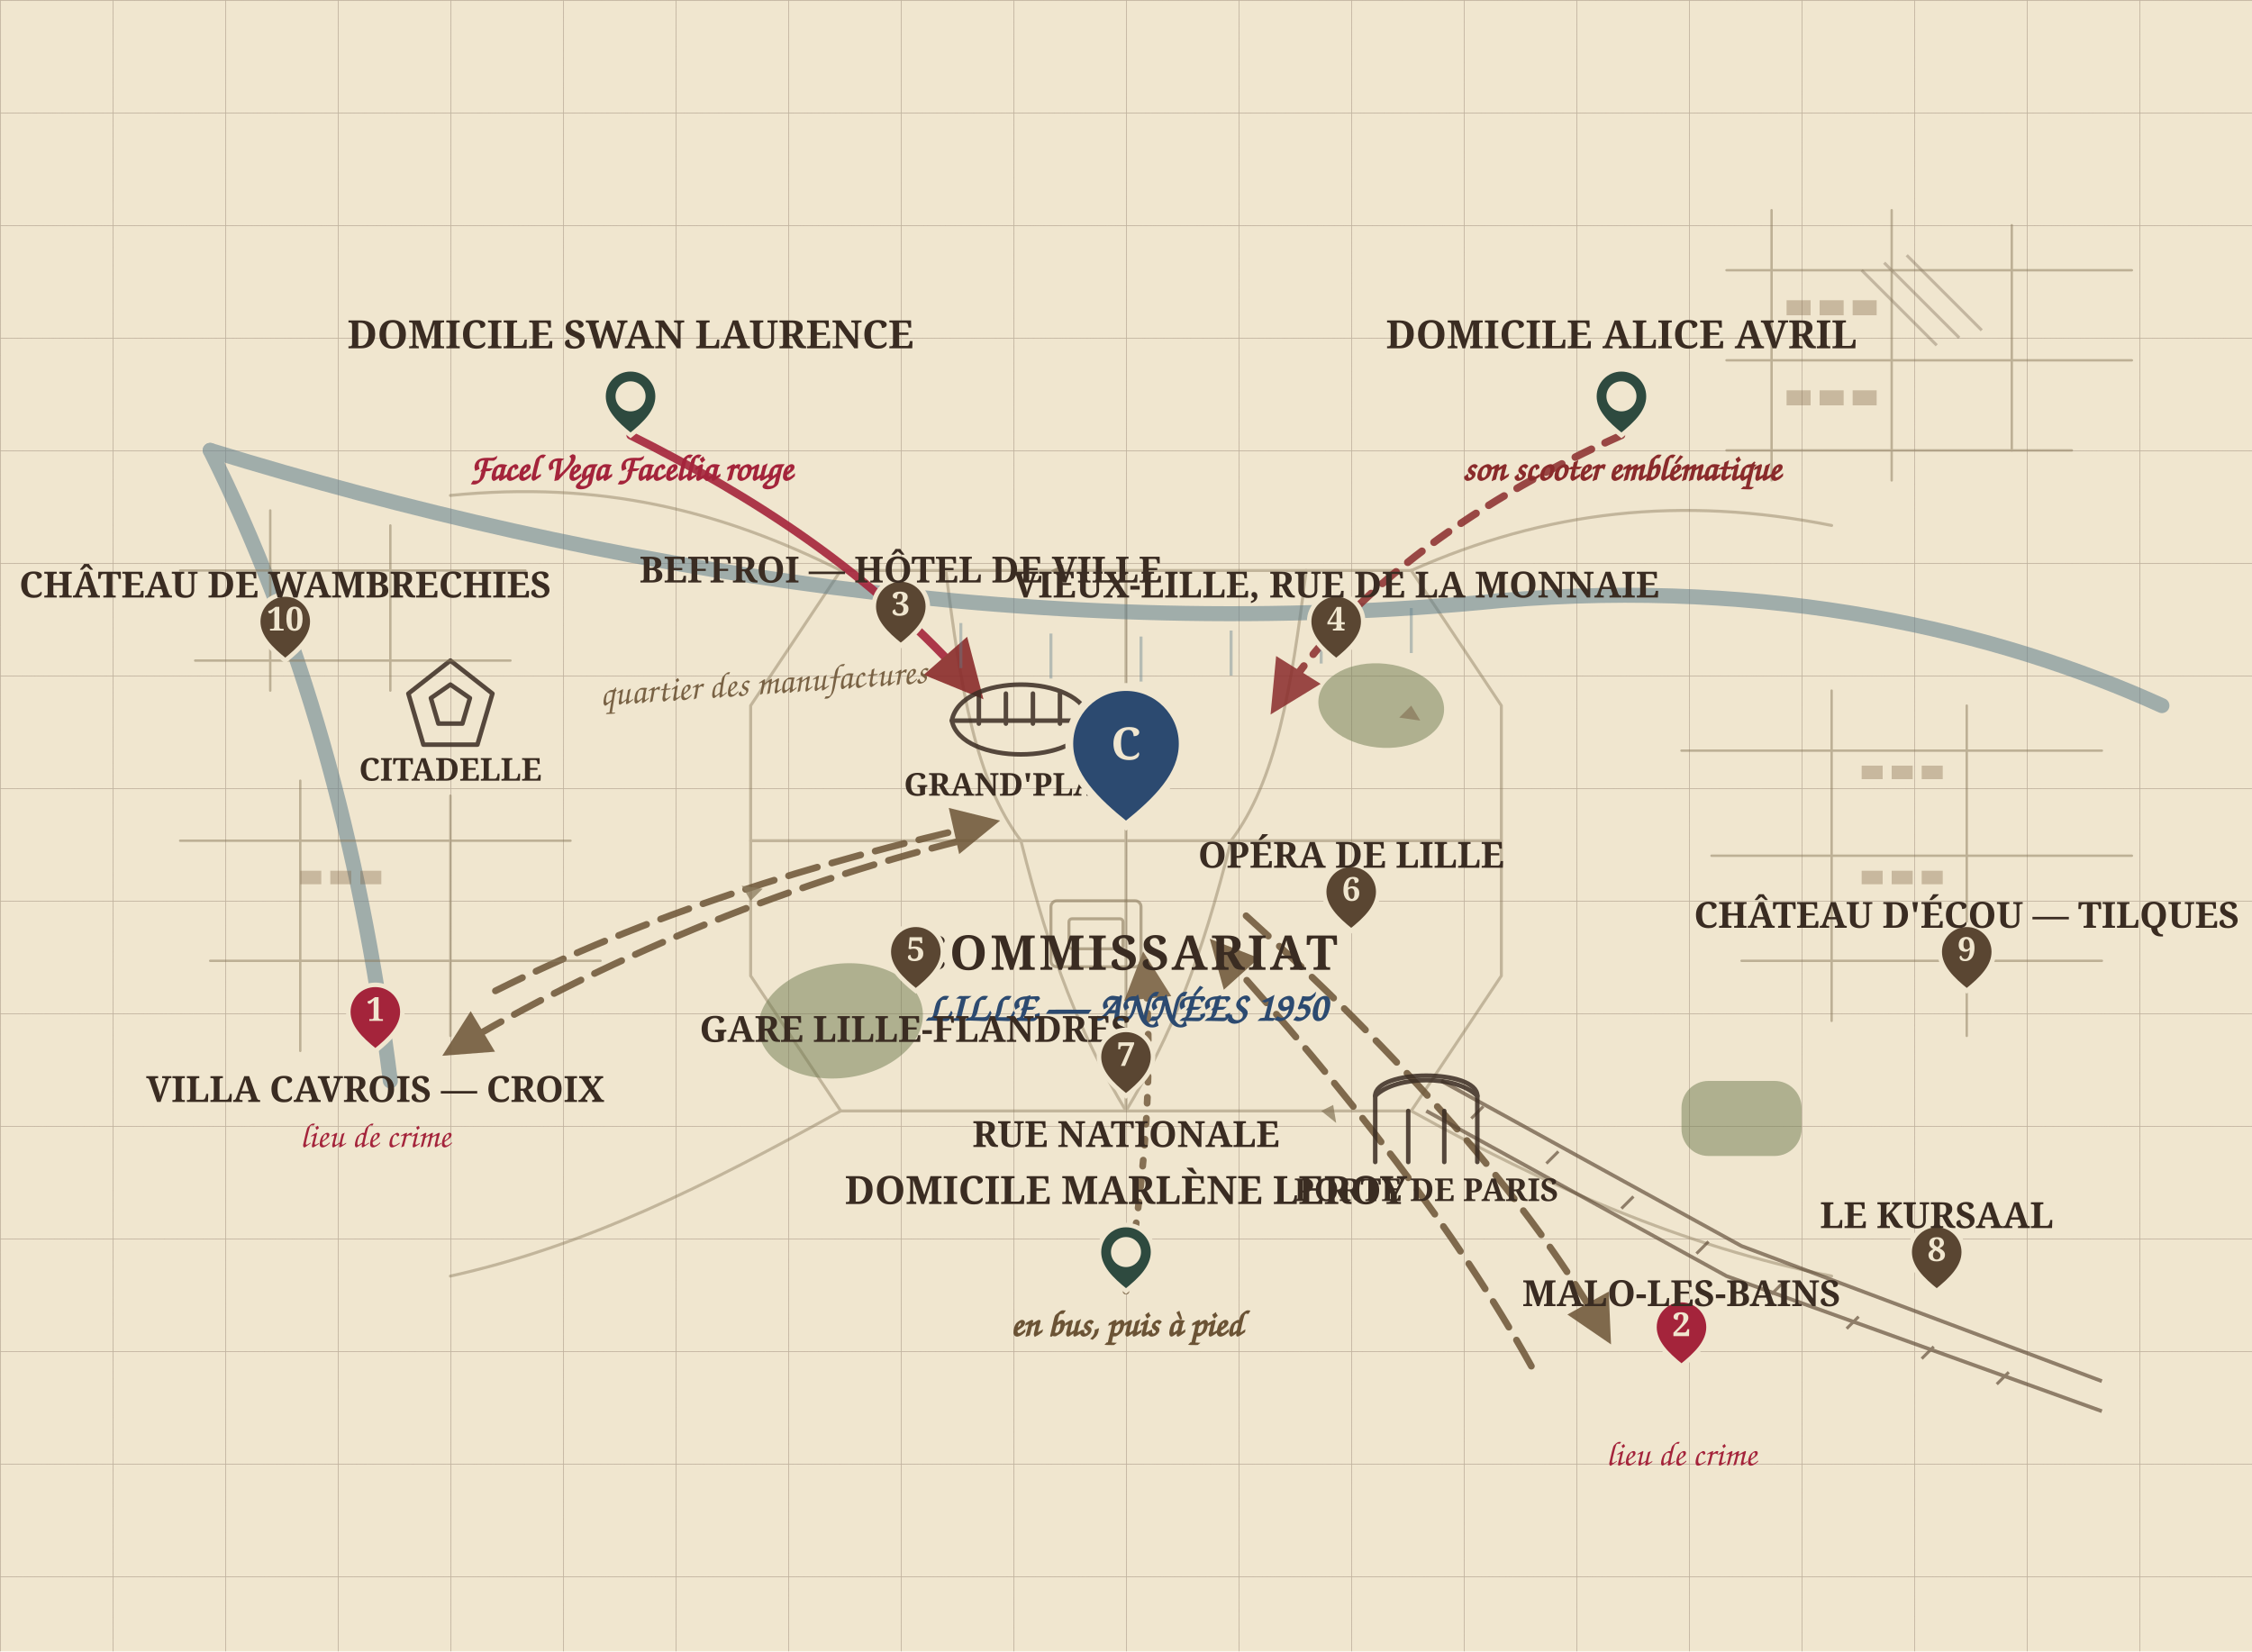
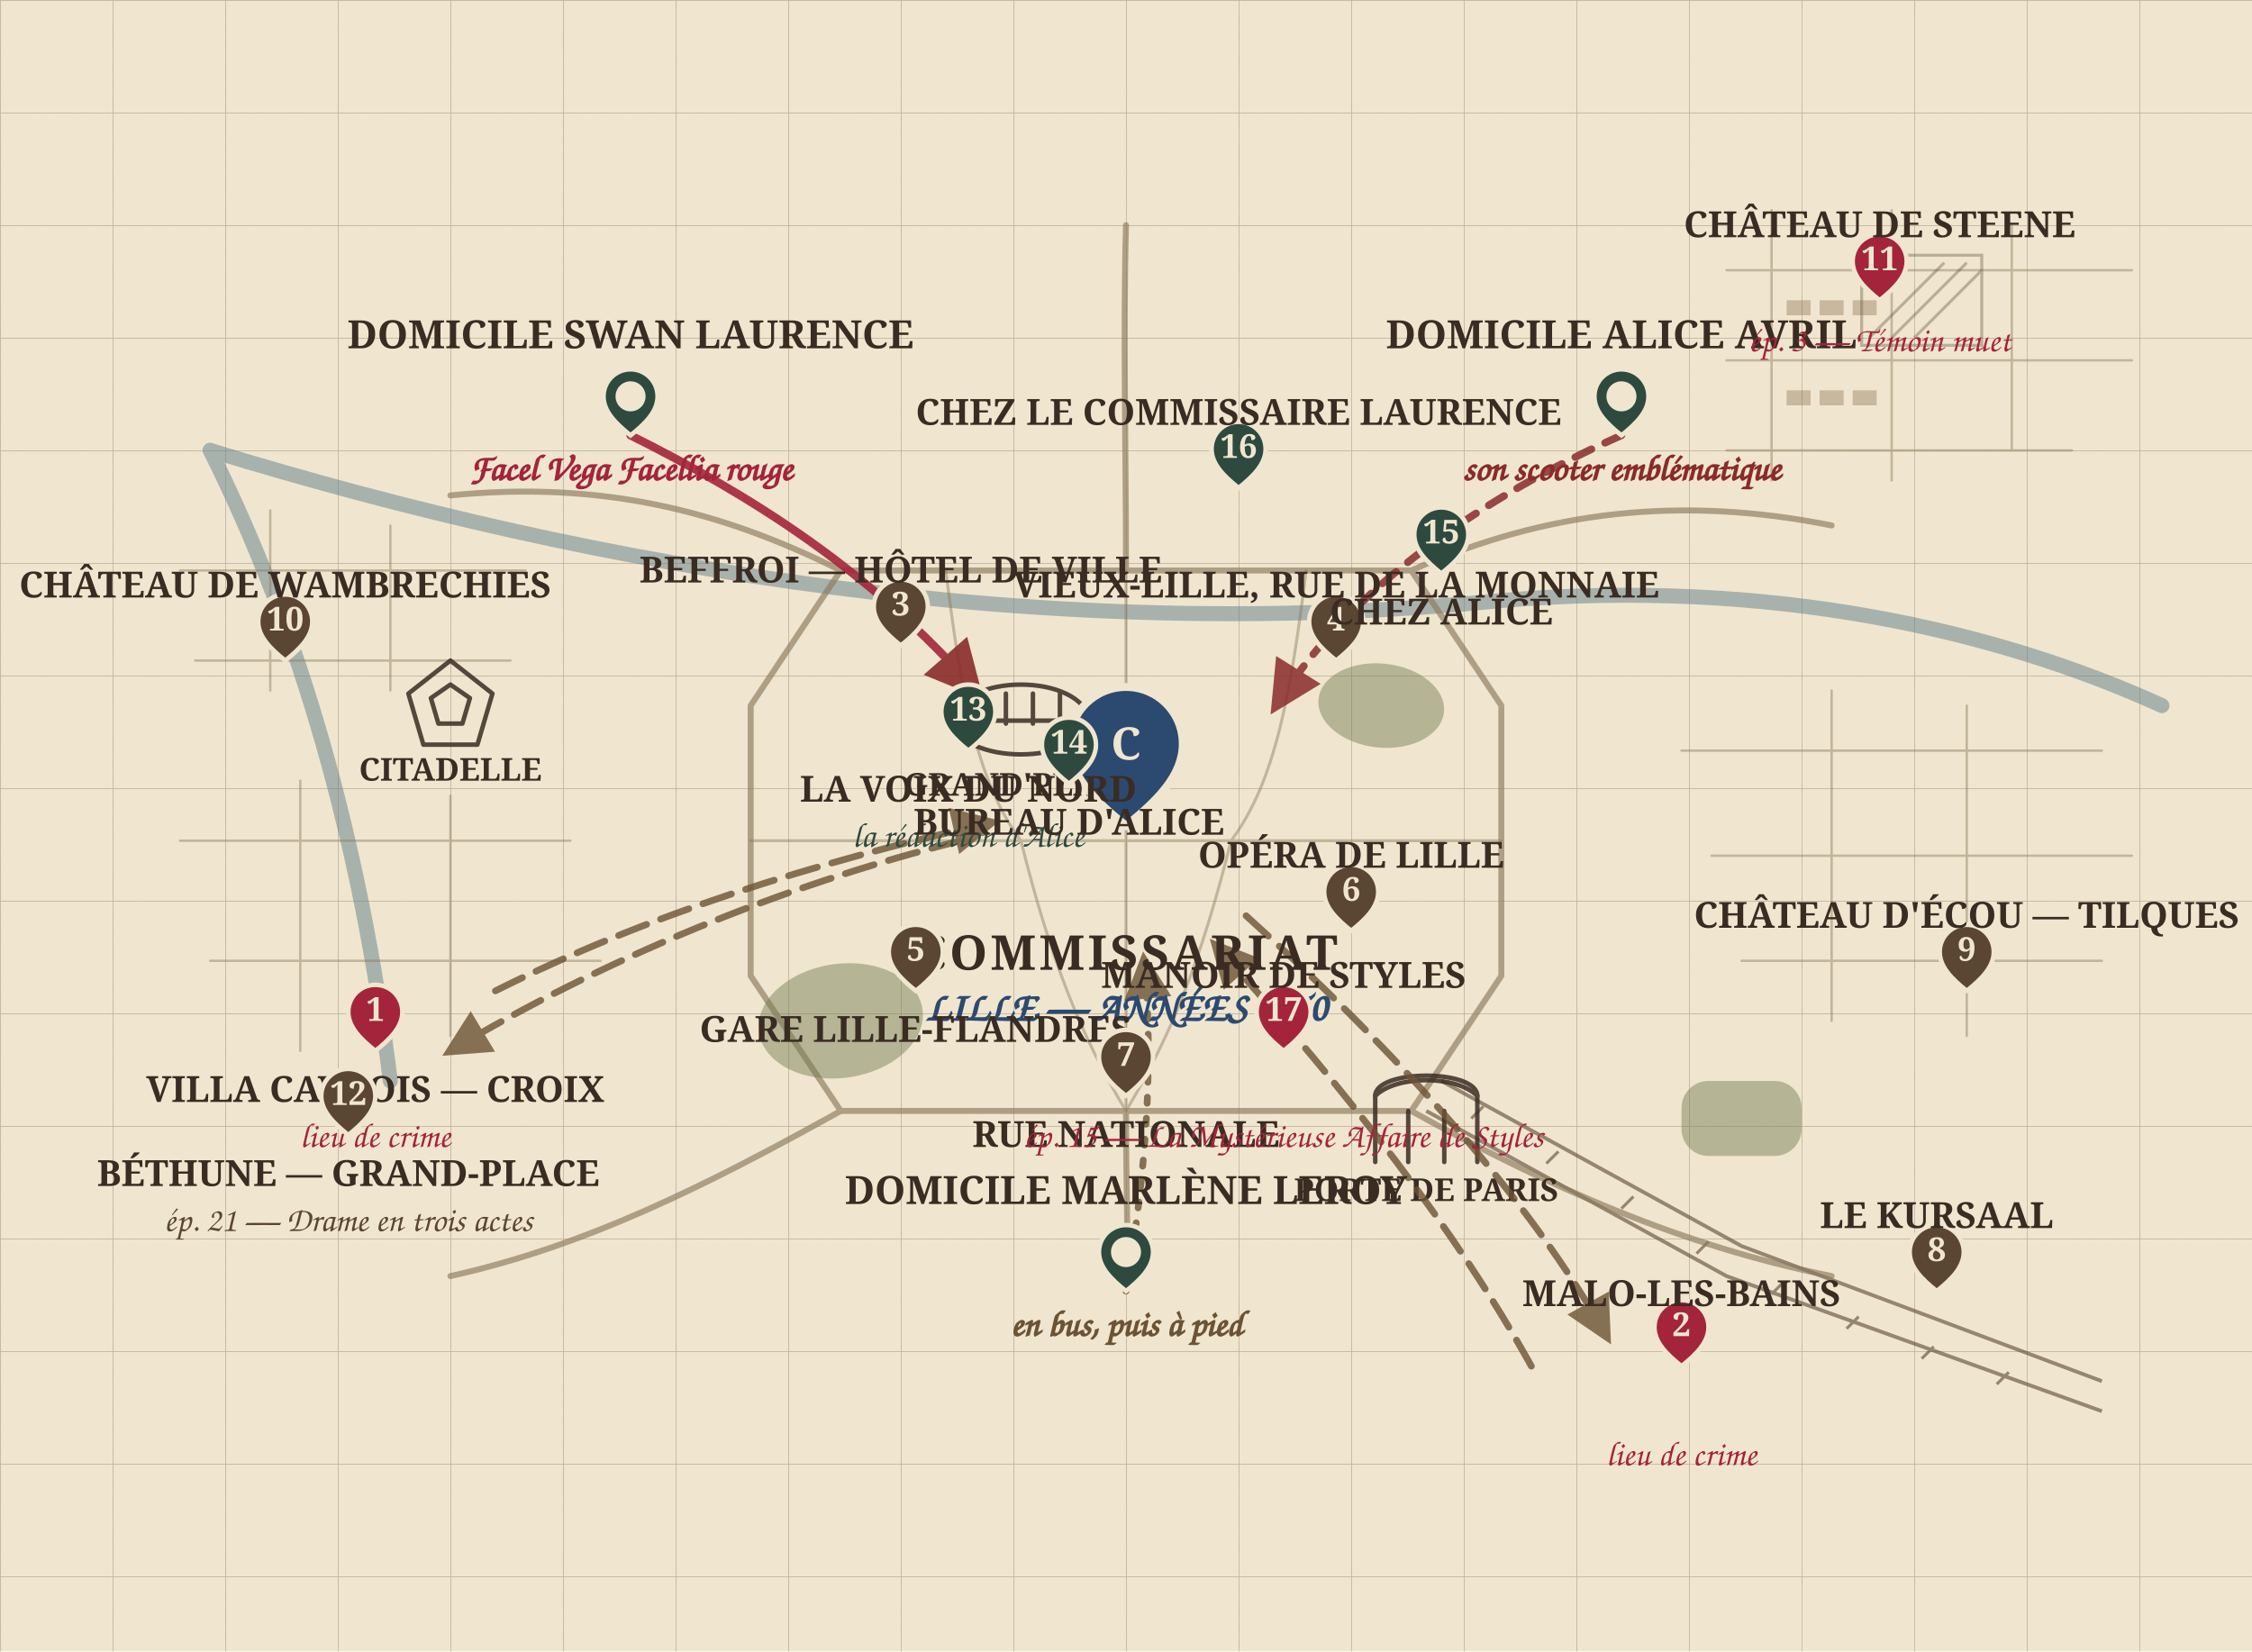
<svg xmlns="http://www.w3.org/2000/svg" viewBox="0 0 1500 1100" width="1500" height="1100">
  <defs>
    <filter id="paper" x="0" y="0" width="100%" height="100%">
      <feTurbulence type="fractalNoise" baseFrequency="0.9" numOctaves="2" result="noise" />
      <feColorMatrix in="noise" type="matrix" values="0 0 0 0 0.55  0 0 0 0 0.45  0 0 0 0 0.32  0 0 0 0.35 0" />
      <feComposite in2="SourceGraphic" operator="in" result="top" />
      <feMerge>
        <feMergeNode in="SourceGraphic" />
        <feMergeNode in="top" />
      </feMerge>
    </filter>
    <pattern id="grid" width="75" height="75" patternUnits="userSpaceOnUse">
      <path d="M 75 0 L 0 0 0 75" fill="none" stroke="#5a4632" stroke-width="1" opacity="0.35" />
    </pattern>
    <g id="pin">
      <path d="M 0 0 C -10 -8, -18 -16, -18 -26 A 18 18 0 1 1 18 -26 C 18 -16, 10 -8, 0 0 Z" />
    </g>
    <marker id="arrow-red" viewBox="0 0 10 10" refX="8" refY="5" markerWidth="7" markerHeight="7" orient="auto-start-reverse">
      <path d="M 0 0 L 10 5 L 0 10 z" fill="#8a2b2b" />
    </marker>
    <marker id="arrow-sepia" viewBox="0 0 10 10" refX="8" refY="5" markerWidth="7" markerHeight="7" orient="auto-start-reverse">
      <path d="M 0 0 L 10 5 L 0 10 z" fill="#6b5335" />
    </marker>
  </defs>
  <rect width="1500" height="1100" fill="#f0e6cf" />
  <rect width="1500" height="1100" fill="url(#grid)" filter="url(#paper)" />
-   <g stroke="#8a7a5c" stroke-width="2" fill="none" opacity="0.45" stroke-linecap="round">
+   <g stroke="#5f7d8c" stroke-width="10" fill="none" opacity="0.5" stroke-linecap="round">
+     <path d="M 140 300 C 400 380, 700 430, 1000 400 C 1180 385, 1330 420, 1440 470" />
+     <path d="M 140 300 C 200 420, 240 560, 260 720" />
+   </g>
+   <g stroke="#5a4632" stroke-width="2.5" fill="none" opacity="0.6">
+     <path d="M 950 740 L 1150 850 L 1400 940" />
+     <path d="M 960 720 L 1160 830 L 1400 920" />
+     <path d="M 980 745 L 988 737 M 1030 775 L 1038 767 M 1080 805 L 1088 797 M 1130 835 L 1138 827 M 1180 862 L 1188 854 M 1230 885 L 1238 877 M 1280 905 L 1288 897 M 1330 922 L 1338 914" stroke-width="2" />
+   </g>
+   <g stroke="#8a7a5c" stroke-width="4" fill="none" opacity="0.65" stroke-linecap="round" stroke-linejoin="round">
    <path d="M 560 380 L 940 380" />
    <path d="M 940 380 L 1000 470 L 1000 650 L 940 740" />
    <path d="M 940 740 L 560 740" />
    <path d="M 560 740 L 500 650 L 500 470 L 560 380" />
+     <path d="M 560 380 C 480 340, 400 320, 300 330" />
+     <path d="M 940 380 C 1030 340, 1120 330, 1220 350" />
+     <path d="M 560 740 C 470 790, 390 830, 300 850" />
+     <path d="M 940 740 C 1030 790, 1120 830, 1220 850" />
+     <path d="M 750 380 C 750 300, 748 220, 750 150" />
+     <path d="M 750 740 C 750 800, 752 830, 750 860" />
+   </g>
+   <g stroke="#8a7a5c" stroke-width="2" fill="none" opacity="0.45" stroke-linecap="round">
    <path d="M 750 380 L 750 740" />
    <path d="M 500 560 L 1000 560" />
    <path d="M 630 380 C 640 460, 650 520, 680 560" />
    <path d="M 870 380 C 860 460, 850 520, 820 560" />
    <path d="M 680 560 C 700 640, 720 690, 750 740" />
    <path d="M 820 560 C 800 640, 780 690, 750 740" />
-     <path d="M 560 380 C 480 340, 400 320, 300 330" />
-     <path d="M 940 380 C 1030 340, 1120 330, 1220 350" />
-     <path d="M 560 740 C 470 790, 390 830, 300 850" />
-     <path d="M 940 740 C 1030 790, 1120 830, 1220 850" />
-   </g>
-   <g stroke="#5f7d8c" stroke-width="10" fill="none" opacity="0.55" stroke-linecap="round">
-     <path d="M 140 300 C 400 380, 700 430, 1000 400 C 1180 385, 1330 420, 1440 470" />
-     <path d="M 140 300 C 200 420, 240 560, 260 720" />
-   </g>
-   <g stroke="#a4243b" stroke-width="5.5" fill="none" opacity="0.9" stroke-linecap="round">
-     <path d="M 420 290 C 500 330, 580 380, 650 460" marker-end="url(#arrow-red)" />
-   </g>
-   <g stroke="#8a2b2b" stroke-width="5" fill="none" opacity="0.85" stroke-dasharray="12 10" stroke-linecap="round">
-     <path d="M 1080 290 C 990 330, 900 390, 850 470" marker-end="url(#arrow-red)" />
-   </g>
-   <g stroke="#6b5335" stroke-width="4.5" fill="none" opacity="0.8" stroke-dasharray="4 10" stroke-linecap="round">
-     <path d="M 750 860 C 760 800, 770 720, 762 640" marker-end="url(#arrow-sepia)" />
-   </g>
-   <g stroke="#6b5335" stroke-width="4.5" fill="none" opacity="0.85" stroke-dasharray="20 10" stroke-linecap="round">
-     <path d="M 640 560 C 520 590, 400 640, 300 700" marker-end="url(#arrow-sepia)" />
-     <path d="M 330 660 C 430 610, 540 575, 660 548" marker-end="url(#arrow-sepia)" />
-     <path d="M 830 610 C 930 700, 1020 800, 1070 890" marker-end="url(#arrow-sepia)" />
-     <path d="M 1020 910 C 970 820, 900 730, 810 630" marker-end="url(#arrow-sepia)" />
-   </g>
-   <g fill="#6d7a4f" opacity="0.5">
-     <ellipse cx="560" cy="680" rx="55" ry="38" transform="rotate(-8 560 680)" />
-     <ellipse cx="920" cy="470" rx="42" ry="28" transform="rotate(6 920 470)" />
-     <rect x="1120" y="720" width="80" height="50" rx="18" />
-   </g>
-   <g stroke="#5a4632" stroke-width="2.5" fill="none" opacity="0.65">
-     <path d="M 950 740 L 1150 850 L 1400 940" />
-     <path d="M 960 720 L 1160 830 L 1400 920" />
-     <g stroke-width="2">
-       <path d="M 980 745 L 988 737 M 1030 775 L 1038 767 M 1080 805 L 1088 797 M 1130 835 L 1138 827 M 1180 862 L 1188 854 M 1230 885 L 1238 877 M 1280 905 L 1288 897 M 1330 922 L 1338 914" />
-     </g>
-   </g>
-   <g stroke="#5f7d8c" stroke-width="2" opacity="0.4">
-     <path d="M 640 415 L 640 445 M 700 422 L 700 452 M 760 424 L 760 454 M 820 420 L 820 450 M 880 412 L 880 442 M 940 405 L 940 435" />
-   </g>
-   <g fill="#8a7a5c" opacity="0.75">
-     <path d="M 700 380 L 690 372 L 692 384 Z" transform="rotate(180 700 380)" />
-     <path d="M 880 740 L 890 748 L 888 736 Z" />
-     <path d="M 940 470 L 932 478 L 946 480 Z" />
-     <path d="M 500 600 L 508 592 L 494 590 Z" />
-   </g>
-   <g fill="none" stroke="#8a7a5c" stroke-width="2" opacity="0.6">
-     <rect x="700" y="600" width="60" height="44" rx="4" />
-     <rect x="712" y="612" width="36" height="20" rx="2" />
-   </g>
-   <g stroke="#5a4632" stroke-width="2" opacity="0.3">
-     <path d="M 1240 180 L 1290 230 M 1255 175 L 1305 225 M 1270 170 L 1320 220" />
-   </g>
-   <g transform="translate(680,470)" fill="none" stroke="#3a2c22" stroke-width="3" stroke-linecap="round" opacity="0.85">
-     <path d="M -46 10 C -40 -22, 40 -22, 46 10 C 40 40, -40 40, -46 10 Z" />
-     <path d="M -28 12 L -28 -8 M -10 12 L -10 -8 M 8 12 L 8 -8 M 26 12 L 26 -8" />
-     <path d="M -46 10 L 46 10" />
-   </g>
-   <text x="680" y="530" text-anchor="middle" font-family="serif" font-size="21" font-weight="bold" fill="#3a2c22">GRAND'PLACE</text>
-   <g transform="translate(950,750)" fill="none" stroke="#3a2c22" stroke-width="3" stroke-linecap="round" opacity="0.85">
-     <path d="M -34 24 L -34 -20 C -34 -38, 34 -38, 34 -20 L 34 24" />
-     <path d="M -12 24 L -12 -10 M 12 24 L 12 -10" />
-     <path d="M -34 -20 C -20 -34, 20 -34, 34 -20" />
-   </g>
-   <text x="950" y="800" text-anchor="middle" font-family="serif" font-size="21" font-weight="bold" fill="#3a2c22">PORTE DE PARIS</text>
-   <g transform="translate(300,470)" fill="none" stroke="#3a2c22" stroke-width="3" stroke-linejoin="round" opacity="0.85">
-     <path d="M 0 -30 L 28 -8 L 18 26 L -18 26 L -28 -8 Z" />
-     <path d="M 0 -14 L 13 -5 L 8 12 L -8 12 L -13 -5 Z" />
-   </g>
-   <text x="300" y="520" text-anchor="middle" font-family="serif" font-size="21" font-weight="bold" fill="#3a2c22">CITADELLE</text>
-   <text x="400" y="470" font-family="'Caveat', cursive" font-size="24" fill="#6b5335" opacity="0.9" transform="rotate(-4 400 470)">quartier des manufactures</text>
-   <g stroke="#8a7a5c" stroke-width="1.6" fill="none" opacity="0.5" stroke-linecap="round">
+   </g>
+   <g stroke="#8a7a5c" stroke-width="1.6" fill="none" opacity="0.45" stroke-linecap="round">
    <path d="M 1150 180 L 1420 180 M 1150 240 L 1420 240 M 1150 300 L 1380 300" />
    <path d="M 1180 140 L 1180 320 M 1260 140 L 1260 320 M 1340 150 L 1340 300" />
    <path d="M 120 380 L 350 380 M 130 440 L 340 440" />
    <path d="M 180 340 L 180 460 M 260 350 L 260 460" />
    <path d="M 1120 500 L 1400 500 M 1140 570 L 1420 570 M 1160 640 L 1400 640" />
    <path d="M 1220 460 L 1220 680 M 1310 470 L 1310 690" />
    <path d="M 120 560 L 380 560 M 140 640 L 400 640" />
    <path d="M 200 520 L 200 700 M 300 530 L 300 690" />
  </g>
+   <g fill="#6d7a4f" opacity="0.45">
+     <ellipse cx="560" cy="680" rx="55" ry="38" transform="rotate(-8 560 680)" />
+     <ellipse cx="920" cy="470" rx="42" ry="28" transform="rotate(6 920 470)" />
+     <rect x="1120" y="720" width="80" height="50" rx="18" />
+   </g>
+   <g stroke="#5a4632" stroke-width="2" opacity="0.35">
+     <rect x="1240" y="170" width="80" height="60" fill="none" />
+     <path d="M 1245 225 L 1295 175 M 1260 225 L 1310 175 M 1275 225 L 1320 180" />
+   </g>
  <g fill="#7d6242" opacity="0.35">
    <rect x="1190" y="200" width="16" height="10" />
    <rect x="1212" y="200" width="16" height="10" />
    <rect x="1234" y="200" width="16" height="10" />
    <rect x="1190" y="260" width="16" height="10" />
    <rect x="1212" y="260" width="16" height="10" />
    <rect x="1234" y="260" width="16" height="10" />
-     <rect x="1240" y="510" width="14" height="9" />
-     <rect x="1260" y="510" width="14" height="9" />
-     <rect x="1280" y="510" width="14" height="9" />
-     <rect x="1240" y="580" width="14" height="9" />
-     <rect x="1260" y="580" width="14" height="9" />
-     <rect x="1280" y="580" width="14" height="9" />
-     <rect x="200" y="580" width="14" height="9" />
-     <rect x="220" y="580" width="14" height="9" />
-     <rect x="240" y="580" width="14" height="9" />
+   </g>
+   <g transform="translate(680,470)" fill="none" stroke="#3a2c22" stroke-width="3" stroke-linecap="round" opacity="0.85">
+     <path d="M -46 10 C -40 -22, 40 -22, 46 10 C 40 40, -40 40, -46 10 Z" />
+     <path d="M -28 12 L -28 -8 M -10 12 L -10 -8 M 8 12 L 8 -8 M 26 12 L 26 -8" />
+     <path d="M -46 10 L 46 10" />
+   </g>
+   <text x="680" y="530" text-anchor="middle" font-family="serif" font-size="21" font-weight="bold" fill="#3a2c22">GRAND'PLACE</text>
+   <g transform="translate(950,750)" fill="none" stroke="#3a2c22" stroke-width="3" stroke-linecap="round" opacity="0.85">
+     <path d="M -34 24 L -34 -20 C -34 -38, 34 -38, 34 -20 L 34 24" />
+     <path d="M -12 24 L -12 -10 M 12 24 L 12 -10" />
+     <path d="M -34 -20 C -20 -34, 20 -34, 34 -20" />
+   </g>
+   <text x="950" y="800" text-anchor="middle" font-family="serif" font-size="21" font-weight="bold" fill="#3a2c22">PORTE DE PARIS</text>
+   <g transform="translate(300,470)" fill="none" stroke="#3a2c22" stroke-width="3" stroke-linejoin="round" opacity="0.85">
+     <path d="M 0 -30 L 28 -8 L 18 26 L -18 26 L -28 -8 Z" />
+     <path d="M 0 -14 L 13 -5 L 8 12 L -8 12 L -13 -5 Z" />
+   </g>
+   <text x="300" y="520" text-anchor="middle" font-family="serif" font-size="21" font-weight="bold" fill="#3a2c22">CITADELLE</text>
+   <g stroke="#a4243b" stroke-width="5.5" fill="none" opacity="0.9" stroke-linecap="round">
+     <path d="M 420 290 C 500 330, 580 380, 650 460" marker-end="url(#arrow-red)" />
+   </g>
+   <g stroke="#8a2b2b" stroke-width="5" fill="none" opacity="0.85" stroke-dasharray="12 10" stroke-linecap="round">
+     <path d="M 1080 290 C 990 330, 900 390, 850 470" marker-end="url(#arrow-red)" />
+   </g>
+   <g stroke="#6b5335" stroke-width="4.5" fill="none" opacity="0.8" stroke-dasharray="4 10" stroke-linecap="round">
+     <path d="M 750 860 C 760 800, 770 720, 762 640" marker-end="url(#arrow-sepia)" />
+   </g>
+   <g stroke="#6b5335" stroke-width="4.5" fill="none" opacity="0.8" stroke-dasharray="20 10" stroke-linecap="round">
+     <path d="M 640 560 C 520 590, 400 640, 300 700" marker-end="url(#arrow-sepia)" />
+     <path d="M 330 660 C 430 610, 540 575, 660 548" marker-end="url(#arrow-sepia)" />
+     <path d="M 830 610 C 930 700, 1020 800, 1070 890" marker-end="url(#arrow-sepia)" />
+     <path d="M 1020 910 C 970 820, 900 730, 810 630" marker-end="url(#arrow-sepia)" />
  </g>
  <g transform="translate(750,550)">
    <use href="#pin" transform="scale(2.1)" fill="#2c4a70" stroke="#f0e6cf" stroke-width="2.5" />
    <text y="-44" text-anchor="middle" font-family="serif" font-size="30" font-weight="bold" fill="#f0e6cf">C</text>
    <text y="96" text-anchor="middle" font-family="serif" font-size="32" font-weight="bold" fill="#3a2c22" letter-spacing="2">COMMISSARIAT</text>
    <text y="130" text-anchor="middle" font-family="'Caveat', cursive" font-size="27" fill="#2c4a70" font-weight="bold">LILLE — ANNÉES 1950</text>
  </g>
  <g transform="translate(420,290)">
    <use href="#pin" fill="#2e4a3f" stroke="#f0e6cf" stroke-width="3" />
    <circle cy="-26" r="10" fill="#f0e6cf" />
    <text y="-58" text-anchor="middle" font-family="serif" font-size="26" font-weight="bold" fill="#3a2c22">DOMICILE SWAN LAURENCE</text>
    <text y="30" text-anchor="middle" font-family="'Caveat', cursive" font-size="24" fill="#a4243b" font-weight="bold">Facel Vega Facellia rouge</text>
  </g>
  <g transform="translate(1080,290)">
    <use href="#pin" fill="#2e4a3f" stroke="#f0e6cf" stroke-width="3" />
    <circle cy="-26" r="10" fill="#f0e6cf" />
    <text y="-58" text-anchor="middle" font-family="serif" font-size="26" font-weight="bold" fill="#3a2c22">DOMICILE ALICE AVRIL</text>
    <text y="30" text-anchor="middle" font-family="'Caveat', cursive" font-size="24" fill="#8a2b2b" font-weight="bold">son scooter emblématique</text>
  </g>
  <g transform="translate(750,860)">
    <use href="#pin" fill="#2e4a3f" stroke="#f0e6cf" stroke-width="3" />
    <circle cy="-26" r="10" fill="#f0e6cf" />
    <text y="-58" text-anchor="middle" font-family="serif" font-size="26" font-weight="bold" fill="#3a2c22">DOMICILE MARLÈNE LEROY</text>
    <text y="30" text-anchor="middle" font-family="'Caveat', cursive" font-size="24" fill="#6b5335" font-weight="bold">en bus, puis à pied</text>
  </g>
  <g transform="translate(250,700)">
    <use href="#pin" fill="#a4243b" stroke="#f0e6cf" stroke-width="3" />
    <text y="-20" text-anchor="middle" font-family="serif" font-size="22" font-weight="bold" fill="#f0e6cf">1</text>
    <text y="34" text-anchor="middle" font-family="serif" font-size="24" font-weight="bold" fill="#3a2c22">VILLA CAVROIS — CROIX</text>
    <text y="64" text-anchor="middle" font-family="'Caveat', cursive" font-size="23" fill="#a4243b">lieu de crime</text>
  </g>
  <g transform="translate(1120,910)">
    <use href="#pin" fill="#a4243b" stroke="#f0e6cf" stroke-width="3" />
    <text y="-20" text-anchor="middle" font-family="serif" font-size="22" font-weight="bold" fill="#f0e6cf">2</text>
    <text y="-40" text-anchor="middle" font-family="serif" font-size="24" font-weight="bold" fill="#3a2c22">MALO-LES-BAINS</text>
    <text y="66" text-anchor="middle" font-family="'Caveat', cursive" font-size="23" fill="#a4243b">lieu de crime</text>
  </g>
  <g transform="translate(600,430)">
    <use href="#pin" fill="#5a4632" stroke="#f0e6cf" stroke-width="3" />
    <text y="-20" text-anchor="middle" font-family="serif" font-size="22" font-weight="bold" fill="#f0e6cf">3</text>
    <text y="-42" text-anchor="middle" font-family="serif" font-size="24" font-weight="bold" fill="#3a2c22">BEFFROI — HÔTEL DE VILLE</text>
  </g>
  <g transform="translate(890,440)">
    <use href="#pin" fill="#5a4632" stroke="#f0e6cf" stroke-width="3" />
    <text y="-20" text-anchor="middle" font-family="serif" font-size="22" font-weight="bold" fill="#f0e6cf">4</text>
    <text y="-42" text-anchor="middle" font-family="serif" font-size="24" font-weight="bold" fill="#3a2c22">VIEUX-LILLE, RUE DE LA MONNAIE</text>
  </g>
  <g transform="translate(610,660)">
    <use href="#pin" fill="#5a4632" stroke="#f0e6cf" stroke-width="3" />
    <text y="-20" text-anchor="middle" font-family="serif" font-size="22" font-weight="bold" fill="#f0e6cf">5</text>
    <text y="34" text-anchor="middle" font-family="serif" font-size="24" font-weight="bold" fill="#3a2c22">GARE LILLE-FLANDRES</text>
  </g>
  <g transform="translate(900,620)">
    <use href="#pin" fill="#5a4632" stroke="#f0e6cf" stroke-width="3" />
    <text y="-20" text-anchor="middle" font-family="serif" font-size="22" font-weight="bold" fill="#f0e6cf">6</text>
    <text y="-42" text-anchor="middle" font-family="serif" font-size="24" font-weight="bold" fill="#3a2c22">OPÉRA DE LILLE</text>
  </g>
  <g transform="translate(750,730)">
    <use href="#pin" fill="#5a4632" stroke="#f0e6cf" stroke-width="3" />
    <text y="-20" text-anchor="middle" font-family="serif" font-size="22" font-weight="bold" fill="#f0e6cf">7</text>
    <text y="34" text-anchor="middle" font-family="serif" font-size="24" font-weight="bold" fill="#3a2c22">RUE NATIONALE</text>
  </g>
  <g transform="translate(1290,860)">
    <use href="#pin" fill="#5a4632" stroke="#f0e6cf" stroke-width="3" />
    <text y="-20" text-anchor="middle" font-family="serif" font-size="22" font-weight="bold" fill="#f0e6cf">8</text>
    <text y="-42" text-anchor="middle" font-family="serif" font-size="24" font-weight="bold" fill="#3a2c22">LE KURSAAL</text>
  </g>
  <g transform="translate(1310,660)">
    <use href="#pin" fill="#5a4632" stroke="#f0e6cf" stroke-width="3" />
    <text y="-20" text-anchor="middle" font-family="serif" font-size="22" font-weight="bold" fill="#f0e6cf">9</text>
    <text y="-42" text-anchor="middle" font-family="serif" font-size="24" font-weight="bold" fill="#3a2c22">CHÂTEAU D'ÉCOU — TILQUES</text>
  </g>
  <g transform="translate(190,440)">
    <use href="#pin" fill="#5a4632" stroke="#f0e6cf" stroke-width="3" />
    <text y="-20" text-anchor="middle" font-family="serif" font-size="22" font-weight="bold" fill="#f0e6cf">10</text>
    <text y="-42" text-anchor="middle" font-family="serif" font-size="24" font-weight="bold" fill="#3a2c22">CHÂTEAU DE WAMBRECHIES</text>
  </g>
+   <g transform="translate(1252,200)">
+     <use href="#pin" fill="#a4243b" stroke="#f0e6cf" stroke-width="3" />
+     <text y="-20" text-anchor="middle" font-family="serif" font-size="22" font-weight="bold" fill="#f0e6cf">11</text>
+     <text y="-42" text-anchor="middle" font-family="serif" font-size="24" font-weight="bold" fill="#3a2c22">CHÂTEAU DE STEENE</text>
+     <text y="34" text-anchor="middle" font-family="'Caveat', cursive" font-size="23" fill="#a4243b">ép. 3 — Témoin muet</text>
+   </g>
+   <g transform="translate(232,756)">
+     <use href="#pin" fill="#5a4632" stroke="#f0e6cf" stroke-width="3" />
+     <text y="-20" text-anchor="middle" font-family="serif" font-size="22" font-weight="bold" fill="#f0e6cf">12</text>
+     <text y="34" text-anchor="middle" font-family="serif" font-size="24" font-weight="bold" fill="#3a2c22">BÉTHUNE — GRAND-PLACE</text>
+     <text y="64" text-anchor="middle" font-family="'Caveat', cursive" font-size="23" fill="#5a4632">ép. 21 — Drame en trois actes</text>
+   </g>
+   <g transform="translate(645,500)">
+     <use href="#pin" fill="#2e4a3f" stroke="#f0e6cf" stroke-width="3" />
+     <text y="-20" text-anchor="middle" font-family="serif" font-size="22" font-weight="bold" fill="#f0e6cf">13</text>
+     <text y="34" text-anchor="middle" font-family="serif" font-size="24" font-weight="bold" fill="#3a2c22">LA VOIX DU NORD</text>
+     <text y="64" text-anchor="middle" font-family="'Caveat', cursive" font-size="23" fill="#2e4a3f">la rédaction d'Alice</text>
+   </g>
+   <g transform="translate(712,522)">
+     <use href="#pin" fill="#2e4a3f" stroke="#f0e6cf" stroke-width="3" />
+     <text y="-20" text-anchor="middle" font-family="serif" font-size="22" font-weight="bold" fill="#f0e6cf">14</text>
+     <text y="34" text-anchor="middle" font-family="serif" font-size="24" font-weight="bold" fill="#3a2c22">BUREAU D'ALICE</text>
+   </g>
+   <g transform="translate(960,382)">
+     <use href="#pin" fill="#2e4a3f" stroke="#f0e6cf" stroke-width="3" />
+     <text y="-20" text-anchor="middle" font-family="serif" font-size="22" font-weight="bold" fill="#f0e6cf">15</text>
+     <text y="34" text-anchor="middle" font-family="serif" font-size="24" font-weight="bold" fill="#3a2c22">CHEZ ALICE</text>
+   </g>
+   <g transform="translate(825,325)">
+     <use href="#pin" fill="#2e4a3f" stroke="#f0e6cf" stroke-width="3" />
+     <text y="-20" text-anchor="middle" font-family="serif" font-size="22" font-weight="bold" fill="#f0e6cf">16</text>
+     <text y="-42" text-anchor="middle" font-family="serif" font-size="24" font-weight="bold" fill="#3a2c22">CHEZ LE COMMISSAIRE LAURENCE</text>
+   </g>
+   <g transform="translate(855,700)">
+     <use href="#pin" fill="#a4243b" stroke="#f0e6cf" stroke-width="3" />
+     <text y="-20" text-anchor="middle" font-family="serif" font-size="22" font-weight="bold" fill="#f0e6cf">17</text>
+     <text y="-42" text-anchor="middle" font-family="serif" font-size="24" font-weight="bold" fill="#3a2c22">MANOIR DE STYLES</text>
+     <text y="64" text-anchor="middle" font-family="'Caveat', cursive" font-size="23" fill="#a4243b">ép. 15 — La Mystérieuse Affaire de Styles</text>
+   </g>
</svg>
